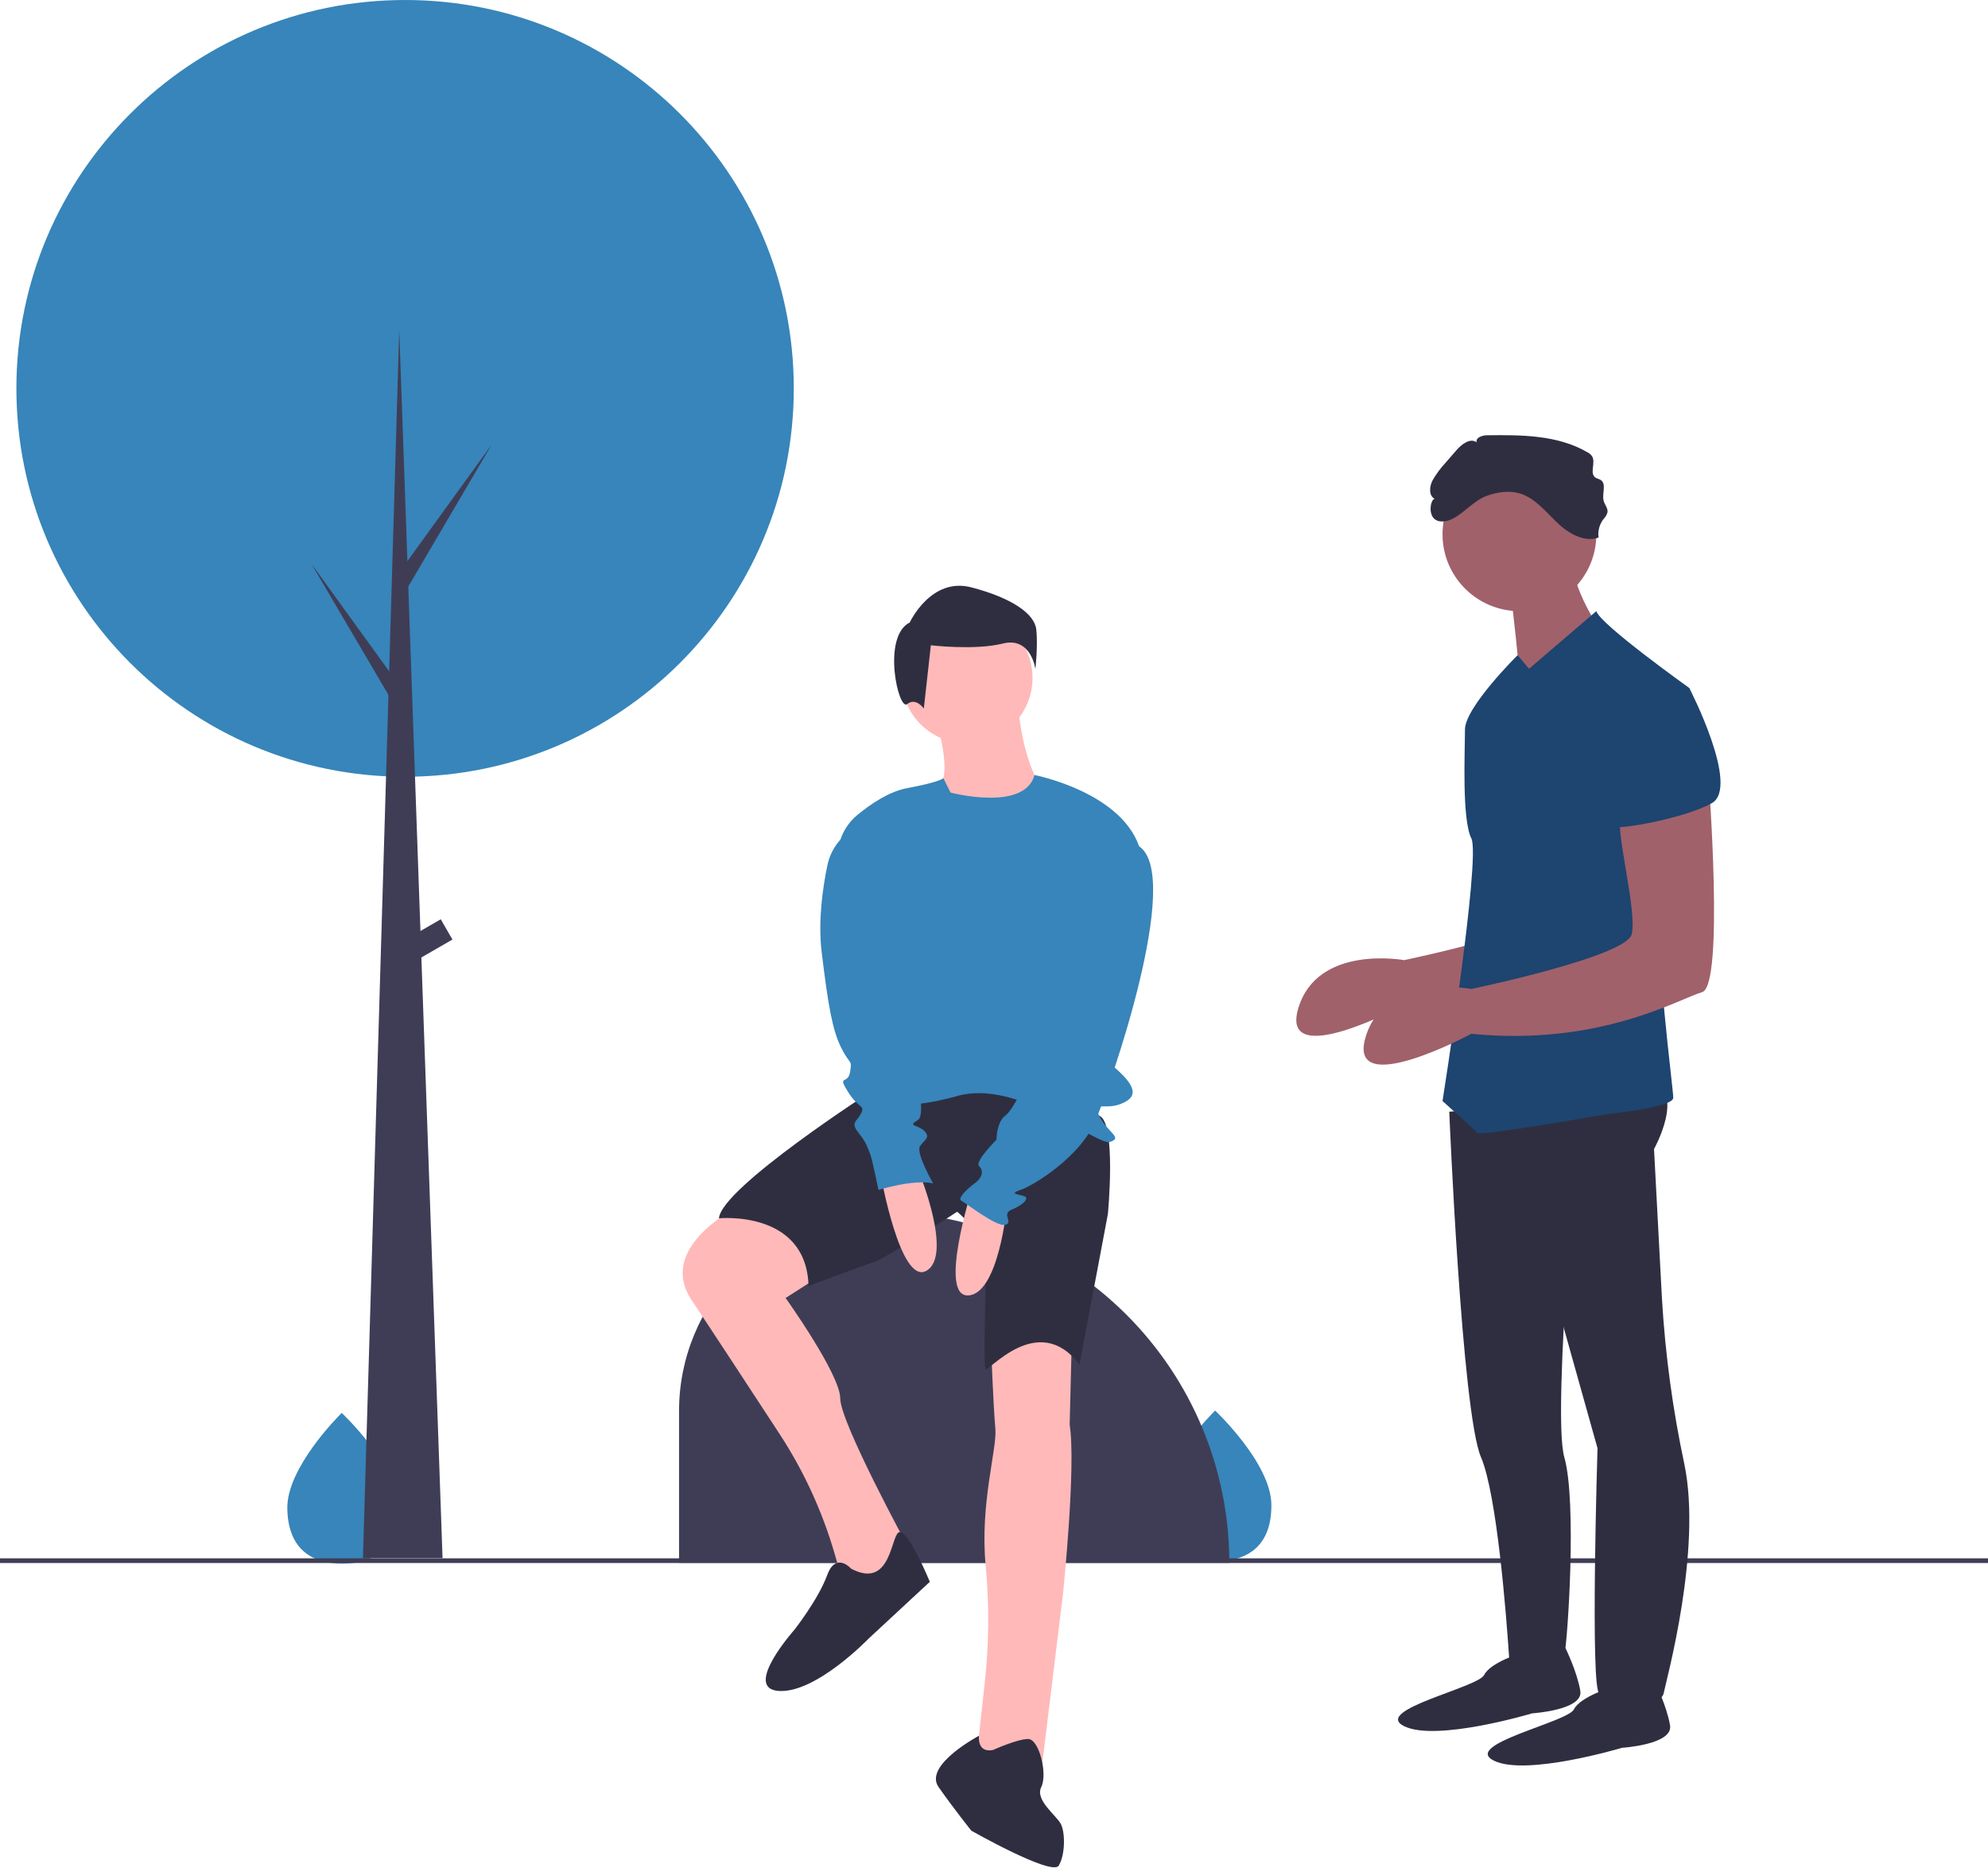
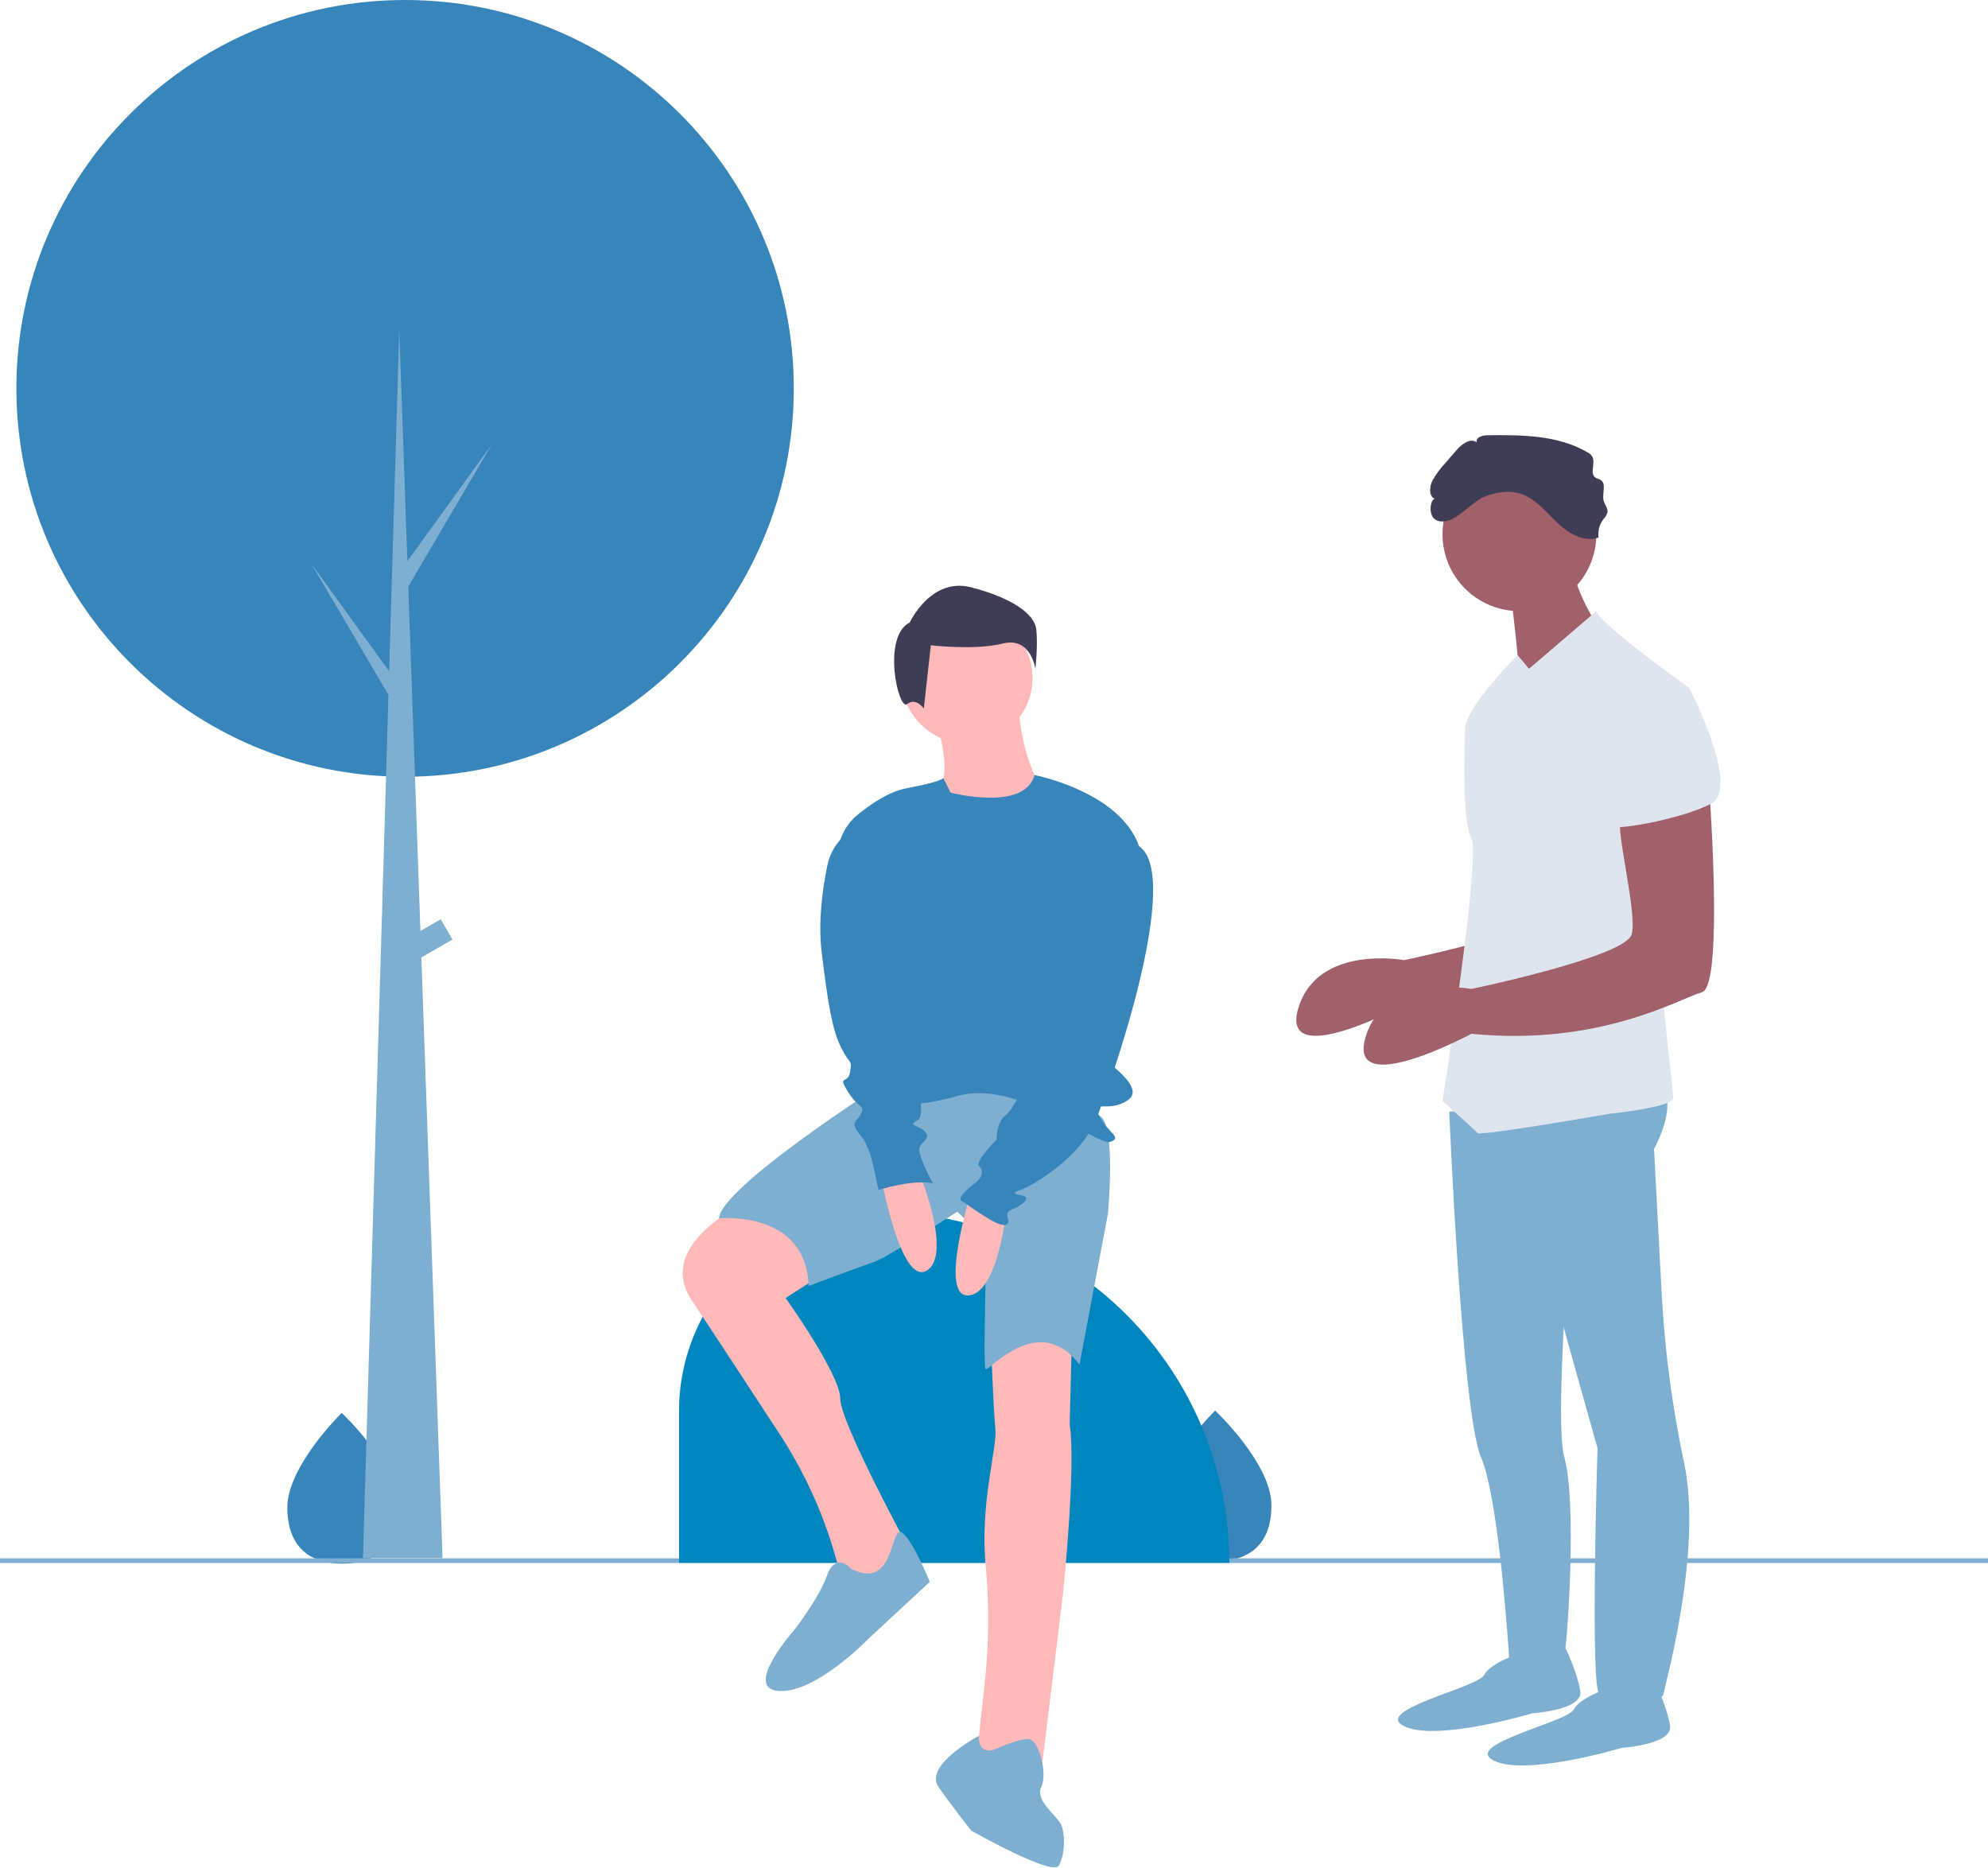
<svg xmlns="http://www.w3.org/2000/svg" width="642" height="603" viewBox="0 0 642 603" fill="none">
  <path d="M128.52 486.634C128.651 500.078 120.697 504.849 110.831 504.945C110.602 504.948 110.374 504.947 110.147 504.944C109.689 504.939 109.236 504.923 108.788 504.895C99.877 504.352 92.91 499.485 92.788 486.982C92.662 474.044 109.053 457.554 110.283 456.335L110.285 456.333C110.332 456.287 110.356 456.264 110.356 456.264C110.356 456.264 128.388 473.191 128.52 486.634Z" fill="#3785BA" />
  <path d="M410.574 485.878C410.706 499.322 402.752 504.093 392.886 504.19C392.656 504.192 392.428 504.191 392.201 504.189C391.744 504.183 391.291 504.167 390.843 504.139C381.932 503.596 374.965 498.729 374.843 486.226C374.716 473.288 391.108 456.798 392.337 455.579L392.34 455.578C392.386 455.531 392.41 455.508 392.41 455.508C392.41 455.508 410.443 472.436 410.574 485.878Z" fill="#3785BA" />
-   <path d="M642 503.223H0V504.734H642V503.223Z" fill="#3F3D56" />
+   <path d="M642 503.223H0V504.734H642V503.223Z" fill="#7EAFD0" />
  <path d="M130.819 250.831C200.146 250.831 256.346 194.68 256.346 125.415C256.346 56.15 200.146 0 130.819 0C61.493 0 5.293 56.15 5.293 125.415C5.293 194.68 61.493 250.831 130.819 250.831Z" fill="#3785BA" />
-   <path d="M283.569 391.356H283.569C313.652 391.356 342.502 403.296 363.774 424.549C385.046 445.802 396.996 474.627 396.996 504.684V504.684H219.293V455.575C219.293 438.543 226.065 422.209 238.119 410.166C250.173 398.122 266.522 391.356 283.569 391.356Z" fill="#3F3D56" />
+   <path d="M283.569 391.356H283.569C313.652 391.356 342.502 403.296 363.774 424.549C385.046 445.802 396.996 474.627 396.996 504.684V504.684H219.293V455.575C219.293 438.543 226.065 422.209 238.119 410.166C250.173 398.122 266.522 391.356 283.569 391.356Z" fill="#0086BF" />
  <path d="M530.01 241.81C530.01 241.81 535.184 309.018 527.94 311.086C520.696 313.154 494.823 328.663 453.428 324.527C453.428 324.527 413.067 346.241 419.276 325.561C425.486 304.882 453.428 310.052 453.428 310.052C453.428 310.052 503.102 299.712 505.172 292.474C507.242 285.236 498.963 255.251 502.068 254.217C505.172 253.183 530.01 241.81 530.01 241.81Z" fill="#A0616A" />
-   <path d="M468.021 358.988C468.021 358.988 472.056 456.084 478.265 470.559C483.437 482.617 486.455 521.936 487.319 534.735C487.493 537.301 487.579 538.801 487.579 538.801C487.579 538.801 504.137 538.801 505.172 534.666C506.207 530.53 509.312 485.035 505.172 470.559C501.033 456.084 510.452 355.886 510.452 355.886L468.021 358.988Z" fill="#2F2E41" />
-   <path d="M491.718 533.632C491.718 533.632 481.369 536.734 479.299 540.869C477.229 545.005 443.078 552.243 453.427 557.413C463.776 562.583 494.822 553.277 494.822 553.277C494.822 553.277 511.381 552.243 510.346 546.039C509.311 539.836 505.542 532.191 505.542 532.191L491.718 533.632Z" fill="#2F2E41" />
-   <path d="M520.694 544.764C520.694 544.764 510.345 547.866 508.276 552.002C506.206 556.138 472.054 563.376 482.403 568.546C492.752 573.716 523.799 564.41 523.799 564.41C523.799 564.41 540.357 563.376 539.322 557.172C538.287 550.968 534.519 543.324 534.519 543.324L520.694 544.764Z" fill="#2F2E41" />
-   <path d="M477.229 356.581L491.717 381.396L515.897 467.675C515.897 467.675 513.45 546.832 516.554 546.832C519.659 546.832 536.217 552.002 537.252 546.832C538.126 542.465 549.717 500.632 543.94 472.787C540.182 455.189 537.764 437.332 536.708 419.369L534.147 371.057C534.147 371.057 544.496 352.445 533.113 349.343C521.729 346.241 477.229 356.581 477.229 356.581Z" fill="#2F2E41" />
+   <path d="M468.021 358.988C468.021 358.988 472.056 456.084 478.265 470.559C483.437 482.617 486.455 521.936 487.319 534.735C487.493 537.301 487.579 538.801 487.579 538.801C487.579 538.801 504.137 538.801 505.172 534.666C506.207 530.53 509.312 485.035 505.172 470.559C501.033 456.084 510.452 355.886 510.452 355.886L468.021 358.988Z" fill="#7EAFD0" />
+   <path d="M491.718 533.632C491.718 533.632 481.369 536.734 479.299 540.869C477.229 545.005 443.078 552.243 453.427 557.413C463.776 562.583 494.822 553.277 494.822 553.277C494.822 553.277 511.381 552.243 510.346 546.039C509.311 539.836 505.542 532.191 505.542 532.191L491.718 533.632Z" fill="#7EAFD0" />
+   <path d="M520.694 544.764C520.694 544.764 510.345 547.866 508.276 552.002C506.206 556.138 472.054 563.376 482.403 568.546C492.752 573.716 523.799 564.41 523.799 564.41C523.799 564.41 540.357 563.376 539.322 557.172C538.287 550.968 534.519 543.324 534.519 543.324L520.694 544.764Z" fill="#7EAFD0" />
+   <path d="M477.229 356.581L491.717 381.396L515.897 467.675C515.897 467.675 513.45 546.832 516.554 546.832C519.659 546.832 536.217 552.002 537.252 546.832C538.126 542.465 549.717 500.632 543.94 472.787C540.182 455.189 537.764 437.332 536.708 419.369L534.147 371.057C534.147 371.057 544.496 352.445 533.113 349.343C521.729 346.241 477.229 356.581 477.229 356.581Z" fill="#7EAFD0" />
  <path d="M490.683 197.349C504.4 197.349 515.52 186.238 515.52 172.533C515.52 158.828 504.4 147.718 490.683 147.718C476.966 147.718 465.846 158.828 465.846 172.533C465.846 186.238 476.966 197.349 490.683 197.349Z" fill="#A0616A" />
  <path d="M487.578 189.077C487.578 189.077 491.718 222.164 490.683 224.232C489.648 226.3 515.52 201.485 515.52 201.485C515.52 201.485 506.206 187.009 508.276 179.771L487.578 189.077Z" fill="#A0616A" />
-   <path d="M545.532 222.164C545.532 222.164 516.555 201.485 515.52 197.349L493.788 215.96L490.095 211.568C490.095 211.568 473.09 228.368 473.09 235.606C473.09 242.843 472.055 264.557 475.16 270.761C478.264 276.965 465.846 355.547 465.846 355.547C465.846 355.547 476.195 364.852 477.229 365.886C478.264 366.92 519.66 359.683 519.66 359.683C519.66 359.683 540.358 357.615 540.358 354.513C540.358 351.411 534.148 304.882 536.218 292.474C538.288 280.067 545.532 222.164 545.532 222.164Z" fill="#1E4470" />
+   <path d="M545.532 222.164C545.532 222.164 516.555 201.485 515.52 197.349L493.788 215.96L490.095 211.568C490.095 211.568 473.09 228.368 473.09 235.606C473.09 242.843 472.055 264.557 475.16 270.761C478.264 276.965 465.846 355.547 465.846 355.547C465.846 355.547 476.195 364.852 477.229 365.886C478.264 366.92 519.66 359.683 519.66 359.683C519.66 359.683 540.358 357.615 540.358 354.513C540.358 351.411 534.148 304.882 536.218 292.474C538.288 280.067 545.532 222.164 545.532 222.164Z" fill="#DFE5EE" />
  <path d="M551.742 251.115C551.742 251.115 556.916 318.324 549.672 320.391C542.428 322.459 516.556 337.969 475.16 333.833C475.16 333.833 434.799 355.547 441.009 334.867C447.218 314.188 475.16 319.358 475.16 319.358C475.16 319.358 524.835 309.018 526.905 301.78C528.974 294.542 520.695 264.557 523.8 263.523C526.905 262.489 551.742 251.115 551.742 251.115Z" fill="#A0616A" />
-   <path d="M480.074 160.137C483.469 158.929 487.214 158.309 490.676 159.31C495.575 160.727 498.969 165.017 502.629 168.567C506.288 172.116 511.421 175.261 516.24 173.592C515.949 171.505 516.497 169.388 517.764 167.703C518.393 167.075 518.858 166.303 519.118 165.453C519.323 164.124 518.205 162.977 517.869 161.675C517.282 159.392 518.893 156.268 516.912 154.988C516.389 154.651 515.727 154.574 515.216 154.217C513.213 152.818 515.438 149.34 514.113 147.288C513.717 146.758 513.201 146.328 512.608 146.033C503.005 140.435 491.261 140.42 480.144 140.561C478.596 140.58 476.442 141.348 476.878 142.832C474.777 141.325 472.026 143.441 470.332 145.394L466.866 149.391C465.237 151.129 463.816 153.051 462.63 155.116C461.571 157.139 461.337 160.25 463.444 161.132C461.878 160.476 459.977 169.748 467.2 168.222C471.396 167.336 475.51 161.76 480.074 160.137Z" fill="#2F2E41" />
-   <path d="M528.974 224.232L545.532 222.164C545.532 222.164 562.091 254.217 552.777 259.387C543.463 264.557 519.66 268.693 519.66 266.625C519.66 264.557 528.974 224.232 528.974 224.232Z" fill="#1E4470" />
+   <path d="M480.074 160.137C483.469 158.929 487.214 158.309 490.676 159.31C495.575 160.727 498.969 165.017 502.629 168.567C506.288 172.116 511.421 175.261 516.24 173.592C515.949 171.505 516.497 169.388 517.764 167.703C518.393 167.075 518.858 166.303 519.118 165.453C519.323 164.124 518.205 162.977 517.869 161.675C517.282 159.392 518.893 156.268 516.912 154.988C516.389 154.651 515.727 154.574 515.216 154.217C513.213 152.818 515.438 149.34 514.113 147.288C513.717 146.758 513.201 146.328 512.608 146.033C503.005 140.435 491.261 140.42 480.144 140.561C478.596 140.58 476.442 141.348 476.878 142.832C474.777 141.325 472.026 143.441 470.332 145.394L466.866 149.391C465.237 151.129 463.816 153.051 462.63 155.116C461.571 157.139 461.337 160.25 463.444 161.132C461.878 160.476 459.977 169.748 467.2 168.222C471.396 167.336 475.51 161.76 480.074 160.137Z" fill="#3F3D56" />
+   <path d="M528.974 224.232L545.532 222.164C545.532 222.164 562.091 254.217 552.777 259.387C543.463 264.557 519.66 268.693 519.66 266.625C519.66 264.557 528.974 224.232 528.974 224.232Z" fill="#DFE5EE" />
  <path d="M302.039 231.265C302.039 231.265 306.979 247.481 304.156 252.416C301.333 257.351 309.095 267.926 321.797 262.991C334.499 258.056 335.204 252.416 335.204 252.416C335.204 252.416 330.265 244.661 328.853 228.445L302.039 231.265Z" fill="#FFB9B9" />
  <path d="M237.472 390.247C237.472 390.247 212.069 402.937 223.359 419.858C229.922 429.693 242.445 448.818 251.782 463.11C259.596 475.071 265.589 488.126 269.564 501.846L271.343 507.985L278.399 516.445L293.218 499.525C293.218 499.525 271.343 459.339 271.343 451.583C271.343 443.828 253.702 419.153 253.702 419.153L271.343 407.872C271.343 407.872 251.585 385.312 237.472 390.247Z" fill="#FFB9B9" />
  <path d="M320.033 433.958C320.033 433.958 320.739 453.699 321.445 461.454C322.027 467.852 316.365 485.766 318.328 505.696C319.526 518.59 319.383 531.573 317.901 544.437L315.094 570.026L336.263 572.142L343.319 514.33C343.319 514.33 347.553 473.439 345.436 460.044L346.142 431.843C346.142 431.843 330.618 426.203 320.033 433.958Z" fill="#FFB9B9" />
-   <path d="M282.28 351.824C282.28 351.824 232.885 383.55 232.18 393.42C232.18 393.42 260.405 390.6 261.111 415.275C261.111 415.275 278.046 408.93 282.28 407.52C286.514 406.11 309.095 391.305 309.095 391.305C309.095 391.305 318.268 398.355 318.268 409.635C318.268 420.915 317.562 440.656 318.268 442.066C318.974 443.476 335.204 423.03 348.611 440.656L357.784 392.01C357.784 392.01 360.607 362.399 354.961 360.284L315.446 345.479L282.28 351.824Z" fill="#2F2E41" />
+   <path d="M282.28 351.824C282.28 351.824 232.885 383.55 232.18 393.42C232.18 393.42 260.405 390.6 261.111 415.275C261.111 415.275 278.046 408.93 282.28 407.52C286.514 406.11 309.095 391.305 309.095 391.305C309.095 391.305 318.268 398.355 318.268 409.635C318.268 420.915 317.562 440.656 318.268 442.066C318.974 443.476 335.204 423.031 348.611 440.656L357.784 392.01C357.784 392.01 360.607 362.399 354.961 360.284L315.446 345.479L282.28 351.824Z" fill="#7EAFD0" />
  <path d="M312.271 240.078C323.962 240.078 333.44 230.609 333.44 218.928C333.44 207.247 323.962 197.777 312.271 197.777C300.579 197.777 291.102 207.247 291.102 218.928C291.102 230.609 300.579 240.078 312.271 240.078Z" fill="#FFB9B9" />
  <path d="M306.978 255.941C306.978 255.941 330.855 262.241 334.088 250.278C334.088 250.278 363.429 255.941 368.369 274.976C373.308 294.012 356.373 339.838 356.373 341.248C356.373 342.658 370.485 351.118 364.135 355.348C357.784 359.578 352.139 354.643 354.961 360.283C357.784 365.923 362.723 367.333 358.49 368.743C354.256 370.154 328.853 348.298 309.095 353.938C289.337 359.578 279.458 355.348 279.458 355.348L270.598 278.845C270.252 275.914 270.647 272.944 271.745 270.204C272.844 267.465 274.611 265.044 276.887 263.162C281.309 259.525 287.176 255.596 292.865 254.531C304.155 252.416 304.624 251.258 304.624 251.258L306.978 255.941Z" fill="#3785BA" />
  <path d="M284.396 379.319C284.396 379.319 290.747 415.275 299.215 410.34C307.683 405.405 297.098 379.319 297.098 379.319H284.396Z" fill="#FFB9B9" />
  <path d="M313.876 383.973C313.876 383.973 302.872 418.79 312.664 418.324C322.456 417.859 325.139 389.839 325.139 389.839L313.876 383.973Z" fill="#FFB9B9" />
-   <path d="M274.871 506.575C274.871 506.575 269.932 500.935 267.109 508.69C264.286 516.445 256.524 526.315 256.524 526.315C256.524 526.315 239.589 545.351 251.585 546.056C263.581 546.761 280.516 529.136 280.516 529.136L300.274 510.805C300.274 510.805 293.726 494.871 290.649 494.73C287.573 494.59 288.278 513.625 274.871 506.575Z" fill="#2F2E41" />
-   <path d="M320.738 565.092C320.738 565.092 315.765 566.542 316.135 560.529C316.135 560.529 298.158 570.027 303.097 577.077C308.037 584.127 313.682 591.177 313.682 591.177C313.682 591.177 339.791 605.983 341.908 602.458C344.024 598.933 344.024 591.882 342.613 589.062C341.202 586.242 334.145 581.307 336.262 577.077C338.379 572.847 335.557 561.567 332.029 561.567C328.5 561.567 320.738 565.092 320.738 565.092Z" fill="#2F2E41" />
-   <path d="M293.796 201.006C293.796 201.006 300.606 186.264 313.659 189.666C326.711 193.068 334.089 198.171 334.656 203.274C335.224 208.377 334.372 216.031 334.372 216.031C334.372 216.031 332.954 205.542 323.874 207.81C314.794 210.078 300.606 208.377 300.606 208.377L298.336 228.788C298.336 228.788 295.783 225.103 292.945 227.371C290.108 229.639 284.716 205.542 293.796 201.006Z" fill="#2F2E41" />
+   <path d="M274.871 506.575C274.871 506.575 269.932 500.935 267.109 508.69C264.286 516.445 256.524 526.315 256.524 526.315C256.524 526.315 239.589 545.351 251.585 546.056C263.581 546.761 280.516 529.136 280.516 529.136L300.274 510.805C300.274 510.805 293.726 494.871 290.649 494.73C287.573 494.59 288.278 513.625 274.871 506.575Z" fill="#7EAFD0" />
+   <path d="M320.738 565.092C320.738 565.092 315.765 566.542 316.135 560.529C316.135 560.529 298.158 570.027 303.097 577.077C308.037 584.127 313.682 591.177 313.682 591.177C313.682 591.177 339.791 605.983 341.908 602.458C344.024 598.933 344.024 591.882 342.613 589.062C341.202 586.242 334.145 581.307 336.262 577.077C338.379 572.847 335.557 561.567 332.029 561.567C328.5 561.567 320.738 565.092 320.738 565.092Z" fill="#7EAFD0" />
+   <path d="M293.796 201.006C293.796 201.006 300.606 186.264 313.659 189.666C326.711 193.068 334.089 198.171 334.656 203.274C335.224 208.377 334.372 216.031 334.372 216.031C334.372 216.031 332.954 205.542 323.874 207.81C314.794 210.078 300.606 208.377 300.606 208.377L298.336 228.788C298.336 228.788 295.783 225.103 292.945 227.371C290.108 229.639 284.716 205.542 293.796 201.006Z" fill="#3F3D56" />
  <path d="M356.373 274.272C356.373 274.272 339.438 320.098 340.849 325.738C342.26 331.378 340.849 332.083 338.732 333.493C336.615 334.903 330.97 349.709 330.97 349.709C330.97 349.709 327.442 358.169 324.619 360.284C321.797 362.399 321.797 368.039 321.797 368.039C321.797 368.039 314.74 375.089 316.151 376.5C317.563 377.91 317.563 380.025 314.74 382.14C311.918 384.255 309.095 387.075 310.506 387.78C311.917 388.485 321.797 396.24 324.619 395.535C327.442 394.83 323.208 392.01 326.736 390.6C330.264 389.19 332.381 387.075 330.97 386.37C329.559 385.665 325.325 385.665 329.559 384.255C333.792 382.845 348.611 373.679 353.55 362.399C358.49 351.119 382.157 282.871 367.854 273.284C367.854 273.284 362.018 265.812 356.373 274.272Z" fill="#3785BA" />
  <path d="M278.046 266.517L277.759 266.636C275.094 267.746 272.739 269.489 270.9 271.714C269.06 273.938 267.791 276.577 267.202 279.402C265.662 286.77 264.146 297.428 265.344 307.408C267.461 325.033 268.872 332.788 271.695 338.428C274.518 344.069 275.223 341.954 274.517 346.184C273.812 350.414 270.284 346.889 273.812 352.529C277.34 358.169 279.457 356.759 278.046 359.579C276.634 362.399 274.518 362.399 277.34 365.924C280.163 369.449 280.163 370.859 280.868 372.269C281.574 373.679 283.691 384.255 283.691 384.255C283.691 384.255 294.981 380.73 301.332 382.14C301.332 382.14 295.687 372.269 297.098 370.154C298.509 368.039 300.626 367.334 298.509 365.219C296.392 363.104 292.864 363.809 296.392 361.694C299.921 359.579 293.57 337.723 293.57 337.723L278.046 266.517Z" fill="#3785BA" />
-   <path d="M142.919 503.173H117.209L128.93 106.527L142.919 503.173Z" fill="#3F3D56" />
-   <path d="M131.198 181.701L158.798 143.548L130.82 191.145L127.795 185.857L131.198 181.701Z" fill="#3F3D56" />
-   <path d="M128.173 220.233L100.572 182.079L128.551 229.677L131.576 224.388L128.173 220.233Z" fill="#3F3D56" />
-   <path d="M142.333 296.857L129.891 304.034L133.672 310.577L146.114 303.4L142.333 296.857Z" fill="#3F3D56" />
+   <path d="M142.919 503.173H117.209L128.93 106.527L142.919 503.173Z" fill="#7EAFD0" />
+   <path d="M131.198 181.701L158.798 143.548L130.82 191.145L127.795 185.857L131.198 181.701Z" fill="#7EAFD0" />
+   <path d="M128.173 220.233L100.572 182.079L128.551 229.677L131.576 224.388L128.173 220.233Z" fill="#7EAFD0" />
+   <path d="M142.333 296.857L129.891 304.034L133.672 310.577L146.114 303.4L142.333 296.857Z" fill="#7EAFD0" />
</svg>
